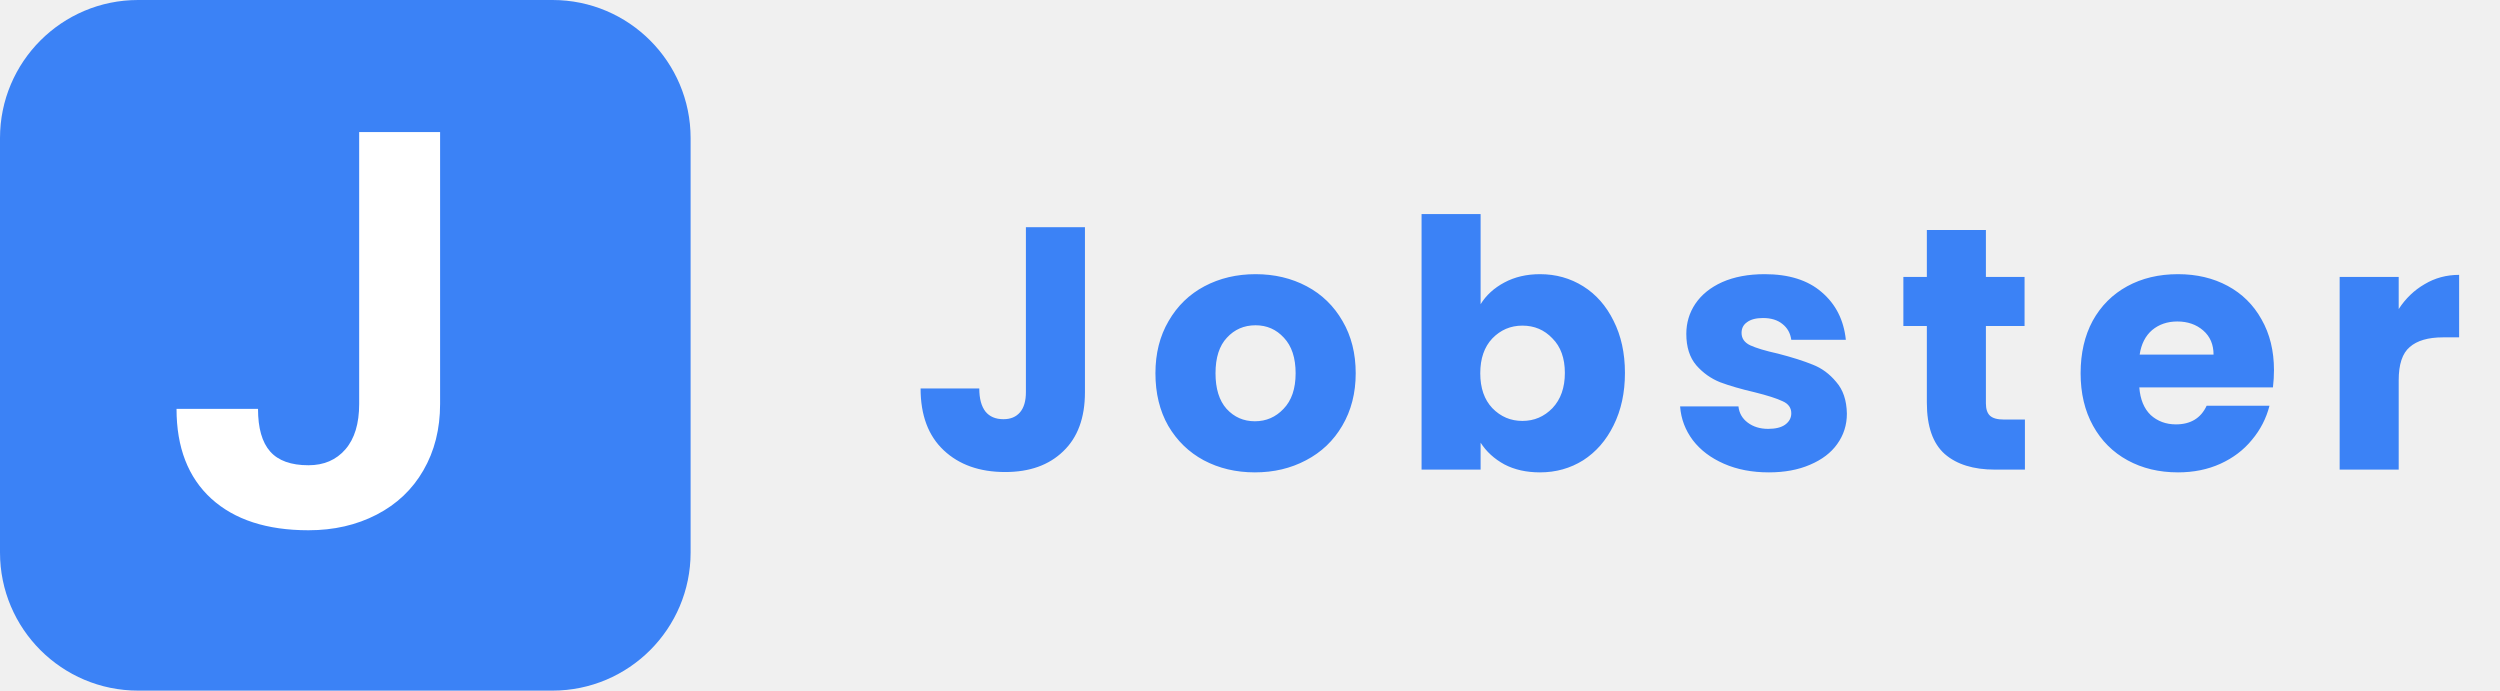
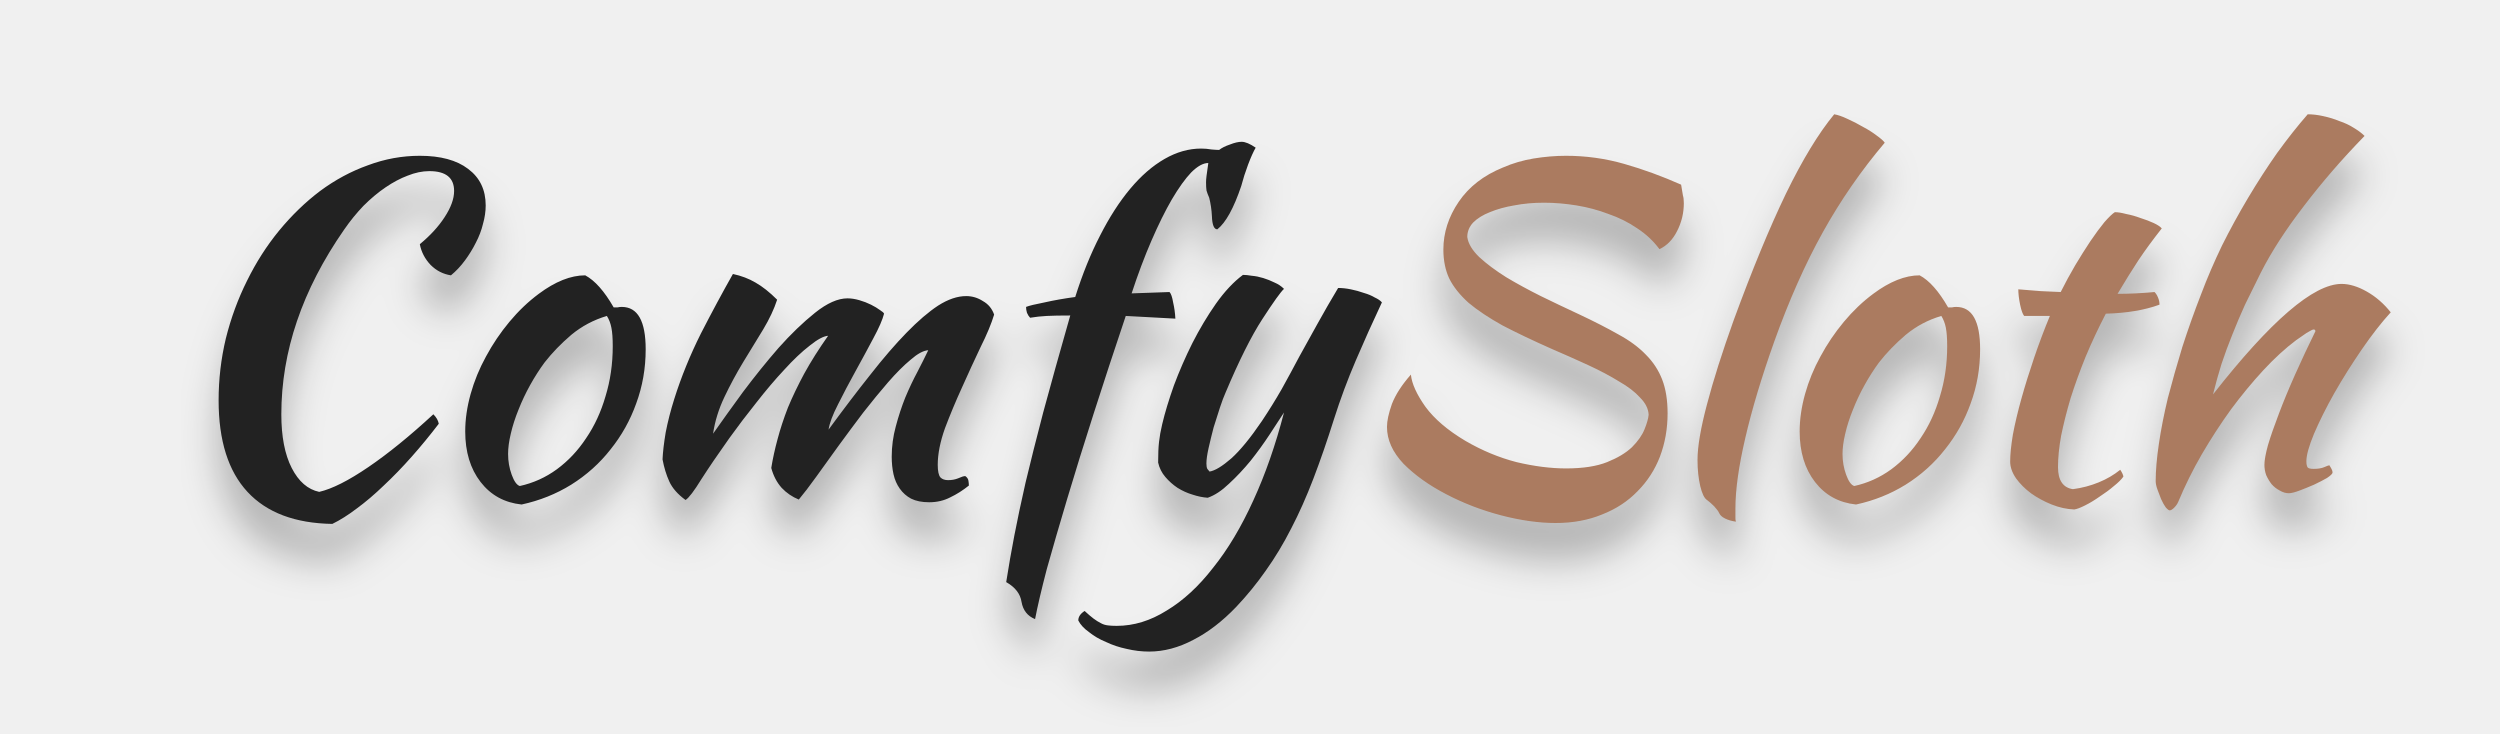
- <svg xmlns="http://www.w3.org/2000/svg" width="181" height="50" viewBox="0 0 181 50" fill="none">
-   <path d="M78.55 16.45V28.4C78.55 30.25 78.025 31.675 76.975 32.675C75.942 33.675 74.542 34.175 72.775 34.175C70.925 34.175 69.442 33.65 68.325 32.6C67.208 31.55 66.65 30.058 66.65 28.125H70.9C70.9 28.858 71.05 29.417 71.35 29.8C71.65 30.167 72.083 30.35 72.65 30.35C73.167 30.35 73.567 30.183 73.85 29.85C74.133 29.517 74.275 29.033 74.275 28.4V16.45H78.55ZM90.853 34.2C89.487 34.2 88.253 33.908 87.153 33.325C86.07 32.742 85.212 31.908 84.578 30.825C83.962 29.742 83.653 28.475 83.653 27.025C83.653 25.592 83.97 24.333 84.603 23.25C85.237 22.15 86.103 21.308 87.203 20.725C88.303 20.142 89.537 19.85 90.903 19.85C92.27 19.85 93.503 20.142 94.603 20.725C95.703 21.308 96.57 22.15 97.203 23.25C97.837 24.333 98.153 25.592 98.153 27.025C98.153 28.458 97.828 29.725 97.178 30.825C96.545 31.908 95.67 32.742 94.553 33.325C93.453 33.908 92.22 34.2 90.853 34.2ZM90.853 30.5C91.67 30.5 92.362 30.2 92.928 29.6C93.511 29 93.803 28.142 93.803 27.025C93.803 25.908 93.52 25.05 92.953 24.45C92.403 23.85 91.72 23.55 90.903 23.55C90.07 23.55 89.378 23.85 88.828 24.45C88.278 25.033 88.003 25.892 88.003 27.025C88.003 28.142 88.27 29 88.803 29.6C89.353 30.2 90.037 30.5 90.853 30.5ZM107.196 22.025C107.596 21.375 108.171 20.85 108.921 20.45C109.671 20.05 110.529 19.85 111.496 19.85C112.646 19.85 113.688 20.142 114.621 20.725C115.554 21.308 116.288 22.142 116.821 23.225C117.371 24.308 117.646 25.567 117.646 27C117.646 28.433 117.371 29.7 116.821 30.8C116.288 31.883 115.554 32.725 114.621 33.325C113.688 33.908 112.646 34.2 111.496 34.2C110.513 34.2 109.654 34.008 108.921 33.625C108.188 33.225 107.613 32.7 107.196 32.05V34H102.921V15.5H107.196V22.025ZM113.296 27C113.296 25.933 112.996 25.1 112.396 24.5C111.813 23.883 111.088 23.575 110.221 23.575C109.371 23.575 108.646 23.883 108.046 24.5C107.463 25.117 107.171 25.958 107.171 27.025C107.171 28.092 107.463 28.933 108.046 29.55C108.646 30.167 109.371 30.475 110.221 30.475C111.071 30.475 111.796 30.167 112.396 29.55C112.996 28.917 113.296 28.067 113.296 27ZM128.064 34.2C126.847 34.2 125.764 33.992 124.814 33.575C123.864 33.158 123.114 32.592 122.564 31.875C122.014 31.142 121.706 30.325 121.639 29.425H125.864C125.914 29.908 126.139 30.3 126.539 30.6C126.939 30.9 127.431 31.05 128.014 31.05C128.547 31.05 128.956 30.95 129.239 30.75C129.539 30.533 129.689 30.258 129.689 29.925C129.689 29.525 129.481 29.233 129.064 29.05C128.647 28.85 127.972 28.633 127.039 28.4C126.039 28.167 125.206 27.925 124.539 27.675C123.872 27.408 123.297 27 122.814 26.45C122.331 25.883 122.089 25.125 122.089 24.175C122.089 23.375 122.306 22.65 122.739 22C123.189 21.333 123.839 20.808 124.689 20.425C125.556 20.042 126.581 19.85 127.764 19.85C129.514 19.85 130.889 20.283 131.889 21.15C132.906 22.017 133.489 23.167 133.639 24.6H129.689C129.622 24.117 129.406 23.733 129.039 23.45C128.689 23.167 128.222 23.025 127.639 23.025C127.139 23.025 126.756 23.125 126.489 23.325C126.222 23.508 126.089 23.767 126.089 24.1C126.089 24.5 126.297 24.8 126.714 25C127.147 25.2 127.814 25.4 128.714 25.6C129.747 25.867 130.589 26.133 131.239 26.4C131.889 26.65 132.456 27.067 132.939 27.65C133.439 28.217 133.697 28.983 133.714 29.95C133.714 30.767 133.481 31.5 133.014 32.15C132.564 32.783 131.906 33.283 131.039 33.65C130.189 34.017 129.197 34.2 128.064 34.2ZM146.604 30.375V34H144.429C142.879 34 141.671 33.625 140.804 32.875C139.938 32.108 139.504 30.867 139.504 29.15V23.6H137.804V20.05H139.504V16.65H143.779V20.05H146.579V23.6H143.779V29.2C143.779 29.617 143.879 29.917 144.079 30.1C144.279 30.283 144.613 30.375 145.079 30.375H146.604ZM164.636 26.8C164.636 27.2 164.611 27.617 164.561 28.05H154.886C154.952 28.917 155.227 29.583 155.711 30.05C156.211 30.5 156.819 30.725 157.536 30.725C158.602 30.725 159.344 30.275 159.761 29.375H164.311C164.077 30.292 163.652 31.117 163.036 31.85C162.436 32.583 161.677 33.158 160.761 33.575C159.844 33.992 158.819 34.2 157.686 34.2C156.319 34.2 155.102 33.908 154.036 33.325C152.969 32.742 152.136 31.908 151.536 30.825C150.936 29.742 150.636 28.475 150.636 27.025C150.636 25.575 150.927 24.308 151.511 23.225C152.111 22.142 152.944 21.308 154.011 20.725C155.077 20.142 156.302 19.85 157.686 19.85C159.036 19.85 160.236 20.133 161.286 20.7C162.336 21.267 163.152 22.075 163.736 23.125C164.336 24.175 164.636 25.4 164.636 26.8ZM160.261 25.675C160.261 24.942 160.011 24.358 159.511 23.925C159.011 23.492 158.386 23.275 157.636 23.275C156.919 23.275 156.311 23.483 155.811 23.9C155.327 24.317 155.027 24.908 154.911 25.675H160.261ZM173.666 22.375C174.166 21.608 174.791 21.008 175.541 20.575C176.291 20.125 177.124 19.9 178.041 19.9V24.425H176.866C175.799 24.425 174.999 24.658 174.466 25.125C173.932 25.575 173.666 26.375 173.666 27.525V34H169.391V20.05H173.666V22.375Z" fill="#3B82F6" />
-   <rect width="50" height="50" rx="10" fill="#3B82F6" />
-   <path d="M26.004 9.562H31.863V29.25C31.863 31.06 31.46 32.661 30.652 34.055C29.858 35.435 28.732 36.503 27.273 37.258C25.815 38.013 24.168 38.391 22.332 38.391C19.324 38.391 16.98 37.629 15.301 36.105C13.621 34.569 12.781 32.401 12.781 29.602H18.68C18.68 30.995 18.973 32.023 19.559 32.688C20.145 33.352 21.069 33.684 22.332 33.684C23.452 33.684 24.344 33.3 25.008 32.531C25.672 31.763 26.004 30.669 26.004 29.25V9.562Z" fill="white" />
+ <svg xmlns="http://www.w3.org/2000/svg" width="266" height="78" viewBox="0 0 266 78" fill="none">
+   <g filter="url(#filter0_d)">
+     <path d="M23.261 42.592C23.261 40.352 23.517 38.16 24.029 36.016C24.573 33.84 25.325 31.792 26.285 29.872C27.245 27.92 28.381 26.144 29.693 24.544C31.037 22.912 32.493 21.504 34.061 20.32C35.661 19.136 37.357 18.224 39.149 17.584C40.941 16.912 42.781 16.576 44.669 16.576C46.877 16.576 48.589 17.04 49.805 17.968C51.053 18.896 51.677 20.192 51.677 21.856C51.677 22.496 51.581 23.152 51.389 23.824C51.229 24.496 50.973 25.168 50.621 25.84C50.301 26.48 49.917 27.104 49.469 27.712C49.021 28.32 48.525 28.848 47.981 29.296C47.149 29.168 46.429 28.8 45.821 28.192C45.213 27.552 44.829 26.816 44.669 25.984C45.789 25.056 46.669 24.096 47.309 23.104C47.981 22.08 48.317 21.152 48.317 20.32C48.317 18.912 47.437 18.208 45.677 18.208C44.941 18.208 44.173 18.368 43.373 18.688C42.605 18.976 41.821 19.392 41.021 19.936C40.221 20.48 39.437 21.136 38.669 21.904C37.933 22.672 37.245 23.52 36.605 24.448C32.157 30.848 29.933 37.392 29.933 44.08C29.933 46.448 30.301 48.352 31.037 49.792C31.773 51.232 32.749 52.08 33.965 52.336C35.341 52.016 37.085 51.136 39.197 49.696C41.309 48.256 43.613 46.384 46.109 44.08C46.429 44.4 46.621 44.736 46.685 45.088C45.757 46.304 44.797 47.472 43.805 48.592C42.813 49.712 41.821 50.736 40.829 51.664C39.869 52.592 38.909 53.408 37.949 54.112C37.021 54.816 36.157 55.36 35.357 55.744C31.389 55.68 28.381 54.544 26.333 52.336C24.285 50.128 23.261 46.88 23.261 42.592ZM55.5 53.68C53.676 53.488 52.22 52.688 51.132 51.28C50.044 49.872 49.5 48.08 49.5 45.904C49.5 44.624 49.692 43.296 50.076 41.92C50.46 40.544 51.004 39.216 51.708 37.936C52.412 36.624 53.244 35.392 54.204 34.24C55.164 33.088 56.204 32.096 57.324 31.264C59.084 29.952 60.732 29.296 62.268 29.296C63.292 29.84 64.3 30.976 65.292 32.704C65.452 32.704 65.596 32.704 65.724 32.704C65.852 32.672 65.996 32.656 66.156 32.656C67.852 32.656 68.7 34.16 68.7 37.168C68.7 39.184 68.364 41.104 67.692 42.928C67.052 44.72 66.14 46.352 64.956 47.824C63.804 49.296 62.412 50.544 60.78 51.568C59.18 52.56 57.42 53.264 55.5 53.68ZM57.948 38.56C57.404 39.296 56.892 40.096 56.412 40.96C55.932 41.824 55.516 42.704 55.164 43.6C54.812 44.464 54.54 45.312 54.348 46.144C54.156 46.944 54.06 47.664 54.06 48.304C54.06 49.072 54.188 49.808 54.444 50.512C54.7 51.216 54.988 51.616 55.308 51.712C56.748 51.392 58.06 50.8 59.244 49.936C60.46 49.04 61.5 47.936 62.364 46.624C63.26 45.312 63.948 43.824 64.428 42.16C64.94 40.496 65.196 38.72 65.196 36.832C65.196 36 65.148 35.344 65.052 34.864C64.956 34.384 64.796 33.968 64.572 33.616C63.164 34.032 61.9 34.704 60.78 35.632C59.692 36.56 58.748 37.536 57.948 38.56ZM98.767 37.264C98.255 37.296 97.631 37.632 96.895 38.272C96.159 38.88 95.359 39.68 94.495 40.672C93.663 41.632 92.783 42.704 91.855 43.888C90.959 45.072 90.079 46.256 89.215 47.44C88.383 48.592 87.599 49.68 86.863 50.704C86.127 51.728 85.503 52.544 84.991 53.152C84.287 52.864 83.679 52.448 83.167 51.904C82.655 51.328 82.287 50.624 82.063 49.792C82.223 48.8 82.447 47.776 82.735 46.72C83.023 45.632 83.391 44.512 83.839 43.36C84.319 42.208 84.895 41.008 85.567 39.76C86.271 38.48 87.119 37.136 88.111 35.728C87.631 35.76 86.975 36.112 86.143 36.784C85.311 37.424 84.415 38.272 83.455 39.328C82.495 40.352 81.503 41.52 80.479 42.832C79.455 44.112 78.495 45.376 77.599 46.624C76.415 48.288 75.423 49.744 74.623 50.992C73.855 52.24 73.295 52.976 72.943 53.2C72.111 52.592 71.535 51.936 71.215 51.232C70.895 50.528 70.655 49.744 70.495 48.88C70.527 48.112 70.639 47.152 70.831 46C71.055 44.848 71.359 43.664 71.743 42.448C72.479 40.112 73.423 37.792 74.575 35.488C75.759 33.184 76.895 31.072 77.983 29.152C78.879 29.344 79.679 29.648 80.383 30.064C81.119 30.48 81.887 31.088 82.687 31.888C82.367 32.88 81.871 33.936 81.199 35.056C80.527 36.144 79.823 37.296 79.087 38.512C78.351 39.728 77.679 40.976 77.071 42.256C76.463 43.536 76.063 44.832 75.871 46.144C76.767 44.864 77.823 43.392 79.039 41.728C80.287 40.064 81.551 38.496 82.831 37.024C84.143 35.552 85.439 34.304 86.719 33.28C87.999 32.256 89.151 31.744 90.175 31.744C90.559 31.744 90.975 31.808 91.423 31.936C91.871 32.064 92.287 32.224 92.671 32.416C93.055 32.608 93.375 32.8 93.631 32.992C93.887 33.152 94.031 33.28 94.063 33.376C93.903 34.016 93.519 34.896 92.911 36.016C92.335 37.104 91.711 38.256 91.039 39.472C90.367 40.688 89.743 41.872 89.167 43.024C88.591 44.144 88.255 45.04 88.159 45.712C89.727 43.568 91.199 41.632 92.575 39.904C93.951 38.144 95.247 36.64 96.463 35.392C97.679 34.144 98.799 33.184 99.823 32.512C100.879 31.84 101.871 31.504 102.799 31.504C103.439 31.504 104.031 31.68 104.575 32.032C105.151 32.352 105.551 32.832 105.775 33.472C105.487 34.432 105.007 35.584 104.335 36.928C103.695 38.272 103.039 39.696 102.367 41.2C101.695 42.672 101.087 44.128 100.543 45.568C100.031 47.008 99.775 48.304 99.775 49.456C99.775 50.128 99.871 50.576 100.063 50.8C100.255 50.992 100.527 51.088 100.879 51.088C101.263 51.088 101.615 51.024 101.935 50.896C102.287 50.736 102.543 50.656 102.703 50.656C102.895 50.784 103.007 50.944 103.039 51.136C103.071 51.328 103.087 51.504 103.087 51.664C102.447 52.176 101.791 52.592 101.119 52.912C100.447 53.264 99.695 53.44 98.863 53.44C98.095 53.44 97.455 53.312 96.943 53.056C96.463 52.8 96.063 52.448 95.743 52C95.423 51.552 95.199 51.04 95.071 50.464C94.943 49.888 94.879 49.264 94.879 48.592C94.879 47.504 95.023 46.432 95.311 45.376C95.599 44.288 95.935 43.264 96.319 42.304C96.735 41.312 97.167 40.4 97.615 39.568C98.063 38.704 98.447 37.936 98.767 37.264ZM110.132 65.872C109.332 65.552 108.852 64.944 108.692 64.048C108.564 63.184 108.02 62.48 107.06 61.936C107.316 60.304 107.604 58.656 107.924 56.992C108.244 55.328 108.644 53.44 109.124 51.328C109.636 49.184 110.26 46.704 110.996 43.888C111.764 41.04 112.724 37.6 113.876 33.568C112.82 33.568 111.988 33.584 111.38 33.616C110.772 33.648 110.18 33.712 109.604 33.808C109.476 33.68 109.364 33.504 109.268 33.28C109.204 33.056 109.172 32.848 109.172 32.656C109.492 32.528 110.148 32.368 111.14 32.176C112.132 31.952 113.22 31.76 114.404 31.6C115.172 29.168 116.052 26.992 117.044 25.072C118.036 23.12 119.108 21.456 120.26 20.08C121.412 18.704 122.628 17.648 123.908 16.912C125.188 16.176 126.484 15.808 127.796 15.808C128.18 15.808 128.548 15.84 128.9 15.904C129.252 15.936 129.524 15.952 129.716 15.952C130.004 15.728 130.388 15.536 130.868 15.376C131.348 15.184 131.764 15.088 132.116 15.088C132.5 15.088 132.996 15.296 133.604 15.712C133.348 16.16 133.076 16.768 132.788 17.536C132.5 18.304 132.26 19.056 132.068 19.792C131.268 22.16 130.42 23.696 129.524 24.4C129.172 24.4 128.98 23.936 128.948 23.008C128.916 22.336 128.82 21.68 128.66 21.04C128.532 20.752 128.436 20.496 128.372 20.272C128.34 20.048 128.324 19.76 128.324 19.408C128.324 19.216 128.34 18.992 128.372 18.736C128.404 18.448 128.468 17.984 128.564 17.344C128.02 17.344 127.412 17.68 126.74 18.352C126.1 19.024 125.412 19.984 124.676 21.232C123.972 22.448 123.252 23.904 122.516 25.6C121.78 27.296 121.076 29.168 120.404 31.216L124.436 31.072C124.596 31.232 124.724 31.6 124.82 32.176C124.948 32.72 125.028 33.296 125.06 33.904L119.78 33.616C118.564 37.232 117.428 40.688 116.372 43.984C115.316 47.28 114.372 50.32 113.54 53.104C112.708 55.888 111.988 58.368 111.38 60.544C110.804 62.752 110.388 64.528 110.132 65.872ZM141.946 44.56C141.21 46.896 140.474 49.024 139.738 50.944C139.002 52.864 138.218 54.624 137.386 56.224C136.554 57.856 135.658 59.344 134.698 60.688C133.738 62.064 132.682 63.36 131.53 64.576C130.058 66.112 128.538 67.28 126.97 68.08C125.402 68.912 123.834 69.328 122.266 69.328C121.466 69.328 120.666 69.232 119.866 69.04C119.098 68.88 118.378 68.64 117.706 68.32C117.002 68.032 116.394 67.68 115.882 67.264C115.338 66.88 114.954 66.464 114.73 66.016C114.73 65.632 114.954 65.296 115.402 65.008C115.786 65.36 116.106 65.632 116.362 65.824C116.618 66.016 116.874 66.176 117.13 66.304C117.354 66.432 117.61 66.512 117.898 66.544C118.154 66.576 118.458 66.592 118.81 66.592C120.634 66.592 122.41 66.048 124.138 64.96C125.898 63.904 127.546 62.384 129.082 60.4C130.65 58.448 132.074 56.064 133.354 53.248C134.634 50.464 135.722 47.344 136.618 43.888C136.202 44.528 135.69 45.312 135.082 46.24C134.474 47.168 133.802 48.096 133.066 49.024C132.33 49.92 131.562 50.736 130.762 51.472C129.994 52.208 129.242 52.704 128.506 52.96C127.994 52.928 127.45 52.816 126.874 52.624C126.33 52.464 125.802 52.224 125.29 51.904C124.81 51.584 124.378 51.2 123.994 50.752C123.61 50.304 123.354 49.792 123.226 49.216C123.226 48.288 123.258 47.552 123.322 47.008C123.386 46.432 123.498 45.808 123.658 45.136C123.946 43.92 124.362 42.544 124.906 41.008C125.482 39.472 126.138 37.968 126.874 36.496C127.642 34.992 128.474 33.6 129.37 32.32C130.298 31.008 131.258 29.984 132.25 29.248C132.506 29.248 132.826 29.28 133.21 29.344C133.594 29.376 133.994 29.456 134.41 29.584C134.826 29.712 135.226 29.872 135.61 30.064C135.994 30.224 136.33 30.448 136.618 30.736C136.266 31.056 135.498 32.128 134.314 33.952C133.13 35.776 131.818 38.4 130.378 41.824C130.218 42.176 130.026 42.688 129.802 43.36C129.578 44.032 129.354 44.736 129.13 45.472C128.938 46.208 128.762 46.928 128.602 47.632C128.442 48.336 128.362 48.896 128.362 49.312C128.362 49.568 128.394 49.76 128.458 49.888C128.554 50.016 128.634 50.112 128.698 50.176C129.274 50.08 130.042 49.616 131.002 48.784C131.962 47.92 133.05 46.592 134.266 44.8C135.034 43.648 135.738 42.512 136.378 41.392C137.018 40.24 137.642 39.088 138.25 37.936C138.89 36.784 139.546 35.6 140.218 34.384C140.89 33.168 141.61 31.92 142.378 30.64C142.794 30.64 143.242 30.688 143.722 30.784C144.202 30.88 144.666 31.008 145.114 31.168C145.562 31.296 145.946 31.456 146.266 31.648C146.618 31.808 146.874 31.984 147.034 32.176C146.042 34.288 145.114 36.352 144.25 38.368C143.386 40.384 142.618 42.448 141.946 44.56Z" fill="#222222" />
+     <path d="M178.871 19.648C178.967 20.192 179.031 20.576 179.063 20.8C179.127 20.992 179.159 21.264 179.159 21.616C179.159 22.672 178.919 23.664 178.439 24.592C177.991 25.488 177.367 26.128 176.567 26.512C175.927 25.648 175.143 24.912 174.215 24.304C173.287 23.664 172.263 23.152 171.143 22.768C170.055 22.352 168.919 22.048 167.735 21.856C166.551 21.664 165.399 21.568 164.279 21.568C163.159 21.568 162.103 21.664 161.111 21.856C160.151 22.016 159.287 22.256 158.519 22.576C157.783 22.864 157.191 23.232 156.743 23.68C156.327 24.128 156.119 24.64 156.119 25.216C156.215 25.92 156.647 26.64 157.415 27.376C158.183 28.08 159.127 28.784 160.247 29.488C161.367 30.16 162.599 30.832 163.943 31.504C165.319 32.176 166.663 32.816 167.975 33.424C169.607 34.192 171.015 34.912 172.199 35.584C173.383 36.224 174.359 36.944 175.127 37.744C175.895 38.512 176.471 39.392 176.855 40.384C177.239 41.376 177.431 42.576 177.431 43.984C177.431 45.616 177.159 47.152 176.615 48.592C176.071 50 175.271 51.232 174.215 52.288C173.191 53.344 171.943 54.16 170.471 54.736C168.999 55.344 167.351 55.648 165.527 55.648C163.735 55.648 161.799 55.376 159.719 54.832C157.639 54.288 155.687 53.536 153.863 52.576C152.071 51.648 150.567 50.576 149.351 49.36C148.167 48.112 147.575 46.8 147.575 45.424C147.575 44.784 147.751 43.968 148.103 42.976C148.487 41.984 149.159 40.944 150.119 39.856C150.215 40.816 150.727 41.952 151.655 43.264C152.615 44.576 154.039 45.792 155.927 46.912C157.687 47.936 159.495 48.688 161.351 49.168C163.239 49.616 164.999 49.84 166.631 49.84C168.423 49.84 169.879 49.616 170.999 49.168C172.119 48.72 172.999 48.192 173.639 47.584C174.279 46.944 174.727 46.304 174.983 45.664C175.239 45.024 175.383 44.512 175.415 44.128C175.383 43.488 175.079 42.88 174.503 42.304C173.959 41.696 173.207 41.12 172.247 40.576C171.319 40 170.231 39.424 168.983 38.848C167.735 38.272 166.439 37.696 165.095 37.12C163.079 36.224 161.335 35.392 159.863 34.624C158.423 33.824 157.223 33.024 156.263 32.224C155.335 31.392 154.647 30.528 154.199 29.632C153.783 28.736 153.575 27.712 153.575 26.56C153.575 24.768 154.119 23.072 155.207 21.472C156.295 19.872 157.863 18.656 159.911 17.824C160.935 17.376 162.023 17.056 163.175 16.864C164.359 16.672 165.511 16.576 166.631 16.576C168.743 16.576 170.807 16.864 172.823 17.44C174.839 18.016 176.855 18.752 178.871 19.648ZM180.616 48.928C180.616 47.52 180.952 45.552 181.624 43.024C182.296 40.464 183.24 37.488 184.456 34.096C186.44 28.688 188.296 24.192 190.024 20.608C191.784 16.992 193.496 14.176 195.16 12.16C195.544 12.224 196.008 12.384 196.552 12.64C197.128 12.896 197.688 13.184 198.232 13.504C198.776 13.792 199.256 14.096 199.672 14.416C200.12 14.736 200.408 14.992 200.536 15.184C198.04 18.128 195.848 21.296 193.96 24.688C192.072 28.08 190.344 31.968 188.776 36.352C187.432 40.128 186.408 43.536 185.704 46.576C185 49.584 184.648 52.096 184.648 54.112C184.648 54.656 184.648 54.992 184.648 55.12C184.648 55.248 184.664 55.376 184.696 55.504C184.248 55.44 183.864 55.328 183.544 55.168C183.224 55.008 183.016 54.816 182.92 54.592C182.856 54.432 182.68 54.192 182.392 53.872C182.104 53.584 181.848 53.36 181.624 53.2C181.336 53.008 181.096 52.512 180.904 51.712C180.712 50.88 180.616 49.952 180.616 48.928ZM197.484 53.68C195.66 53.488 194.204 52.688 193.116 51.28C192.028 49.872 191.484 48.08 191.484 45.904C191.484 44.624 191.676 43.296 192.06 41.92C192.444 40.544 192.988 39.216 193.692 37.936C194.396 36.624 195.228 35.392 196.188 34.24C197.148 33.088 198.188 32.096 199.308 31.264C201.068 29.952 202.716 29.296 204.252 29.296C205.276 29.84 206.284 30.976 207.276 32.704C207.436 32.704 207.58 32.704 207.708 32.704C207.836 32.672 207.98 32.656 208.14 32.656C209.836 32.656 210.684 34.16 210.684 37.168C210.684 39.184 210.348 41.104 209.676 42.928C209.036 44.72 208.124 46.352 206.94 47.824C205.788 49.296 204.396 50.544 202.764 51.568C201.164 52.56 199.404 53.264 197.484 53.68ZM199.932 38.56C199.388 39.296 198.876 40.096 198.396 40.96C197.916 41.824 197.5 42.704 197.148 43.6C196.796 44.464 196.524 45.312 196.332 46.144C196.14 46.944 196.044 47.664 196.044 48.304C196.044 49.072 196.172 49.808 196.428 50.512C196.684 51.216 196.972 51.616 197.292 51.712C198.732 51.392 200.044 50.8 201.228 49.936C202.444 49.04 203.484 47.936 204.348 46.624C205.244 45.312 205.932 43.824 206.412 42.16C206.924 40.496 207.18 38.72 207.18 36.832C207.18 36 207.132 35.344 207.036 34.864C206.94 34.384 206.78 33.968 206.556 33.616C205.148 34.032 203.884 34.704 202.764 35.632C201.676 36.56 200.732 37.536 199.932 38.56ZM215.371 33.616C215.211 33.424 215.067 33.024 214.939 32.416C214.811 31.776 214.747 31.232 214.747 30.784C215.579 30.848 216.379 30.912 217.147 30.976C217.915 31.008 218.619 31.04 219.259 31.072C219.739 30.112 220.251 29.168 220.795 28.24C221.371 27.28 221.915 26.416 222.427 25.648C222.971 24.848 223.467 24.176 223.915 23.632C224.395 23.088 224.763 22.736 225.019 22.576C225.339 22.576 225.739 22.64 226.219 22.768C226.731 22.864 227.243 23.008 227.755 23.2C228.267 23.36 228.731 23.536 229.147 23.728C229.563 23.92 229.851 24.112 230.011 24.304C229.051 25.52 228.219 26.656 227.515 27.712C226.843 28.736 226.107 29.92 225.307 31.264C225.947 31.264 226.587 31.248 227.227 31.216C227.899 31.184 228.571 31.136 229.243 31.072C229.403 31.232 229.531 31.44 229.627 31.696C229.723 31.92 229.771 32.16 229.771 32.416C228.203 32.992 226.299 33.312 224.059 33.376C223.259 34.912 222.539 36.448 221.899 37.984C221.291 39.488 220.763 40.944 220.315 42.352C219.899 43.76 219.563 45.088 219.307 46.336C219.083 47.584 218.971 48.704 218.971 49.696C218.971 51.104 219.499 51.888 220.555 52.048C221.515 51.92 222.427 51.68 223.291 51.328C224.155 50.976 224.923 50.528 225.595 49.984C225.787 50.272 225.899 50.512 225.931 50.704C225.739 50.992 225.403 51.328 224.923 51.712C224.475 52.096 223.979 52.464 223.435 52.816C222.891 53.2 222.363 53.52 221.851 53.776C221.339 54.032 220.955 54.176 220.699 54.208C219.899 54.176 219.099 54 218.299 53.68C217.499 53.36 216.763 52.96 216.091 52.48C215.451 52 214.923 51.472 214.507 50.896C214.091 50.288 213.883 49.696 213.883 49.12C213.883 48.352 213.979 47.392 214.171 46.24C214.395 45.056 214.699 43.776 215.083 42.4C215.467 41.024 215.915 39.584 216.427 38.08C216.939 36.576 217.499 35.088 218.107 33.616H215.371ZM229.366 51.184C229.366 50.064 229.478 48.752 229.702 47.248C229.926 45.712 230.246 44.08 230.662 42.352C231.11 40.624 231.622 38.816 232.198 36.928C232.806 35.04 233.478 33.152 234.214 31.264C234.854 29.568 235.59 27.856 236.422 26.128C237.286 24.4 238.214 22.704 239.206 21.04C240.198 19.376 241.222 17.792 242.278 16.288C243.366 14.784 244.454 13.408 245.542 12.16C246.054 12.16 246.598 12.224 247.174 12.352C247.782 12.48 248.358 12.656 248.902 12.88C249.478 13.072 249.99 13.312 250.438 13.6C250.918 13.888 251.302 14.176 251.59 14.464C249.19 16.928 247.03 19.424 245.11 21.952C243.19 24.448 241.67 26.8 240.55 29.008C239.942 30.224 239.382 31.36 238.87 32.416C238.39 33.472 237.942 34.528 237.526 35.584C237.11 36.608 236.726 37.648 236.374 38.704C236.054 39.728 235.75 40.816 235.462 41.968C241.606 34.128 246.166 30.208 249.142 30.208C249.974 30.208 250.87 30.48 251.83 31.024C252.79 31.568 253.638 32.304 254.374 33.232C253.382 34.32 252.358 35.632 251.302 37.168C250.246 38.704 249.27 40.256 248.374 41.824C247.51 43.36 246.79 44.8 246.214 46.144C245.67 47.456 245.398 48.432 245.398 49.072C245.398 49.392 245.446 49.616 245.542 49.744C245.638 49.84 245.846 49.888 246.166 49.888C246.646 49.888 247.03 49.824 247.318 49.696C247.606 49.568 247.782 49.504 247.846 49.504C248.006 49.76 248.102 49.936 248.134 50.032C248.166 50.128 248.182 50.208 248.182 50.272C248.182 50.4 247.99 50.592 247.606 50.848C247.222 51.072 246.758 51.312 246.214 51.568C245.702 51.792 245.19 52 244.678 52.192C244.166 52.384 243.782 52.48 243.526 52.48C243.206 52.48 242.886 52.384 242.566 52.192C242.246 52.032 241.958 51.808 241.702 51.52C241.478 51.232 241.286 50.912 241.126 50.56C240.998 50.208 240.934 49.84 240.934 49.456C240.934 48.976 241.062 48.272 241.318 47.344C241.606 46.384 241.99 45.28 242.47 44.032C242.95 42.752 243.526 41.36 244.198 39.856C244.87 38.352 245.59 36.816 246.358 35.248C246.358 35.12 246.294 35.056 246.166 35.056C246.07 35.056 245.814 35.184 245.398 35.44C245.014 35.696 244.646 35.952 244.294 36.208C243.142 37.072 241.974 38.144 240.79 39.424C239.638 40.672 238.502 42.048 237.382 43.552C236.294 45.056 235.254 46.656 234.262 48.352C233.302 50.016 232.47 51.696 231.766 53.392C231.67 53.616 231.526 53.824 231.334 54.016C231.142 54.208 230.982 54.304 230.854 54.304C230.758 54.304 230.614 54.192 230.422 53.968C230.262 53.744 230.102 53.456 229.942 53.104C229.814 52.784 229.686 52.448 229.558 52.096C229.43 51.744 229.366 51.44 229.366 51.184Z" fill="#AB7B60" />
+   </g>
+   <defs>
+     <filter id="filter0_d" x="19.261" y="12.16" width="239.113" height="65.168" filterUnits="userSpaceOnUse" color-interpolation-filters="sRGB">
+       <feFlood flood-opacity="0" result="BackgroundImageFix" />
+       <feColorMatrix in="SourceAlpha" type="matrix" values="0 0 0 0 0 0 0 0 0 0 0 0 0 0 0 0 0 0 127 0" />
+       <feOffset dy="4" />
+       <feGaussianBlur stdDeviation="2" />
+       <feColorMatrix type="matrix" values="0 0 0 0 0 0 0 0 0 0 0 0 0 0 0 0 0 0 0.25 0" />
+       <feBlend mode="normal" in2="BackgroundImageFix" result="effect1_dropShadow" />
+       <feBlend mode="normal" in="SourceGraphic" in2="effect1_dropShadow" result="shape" />
+     </filter>
+   </defs>
</svg>
